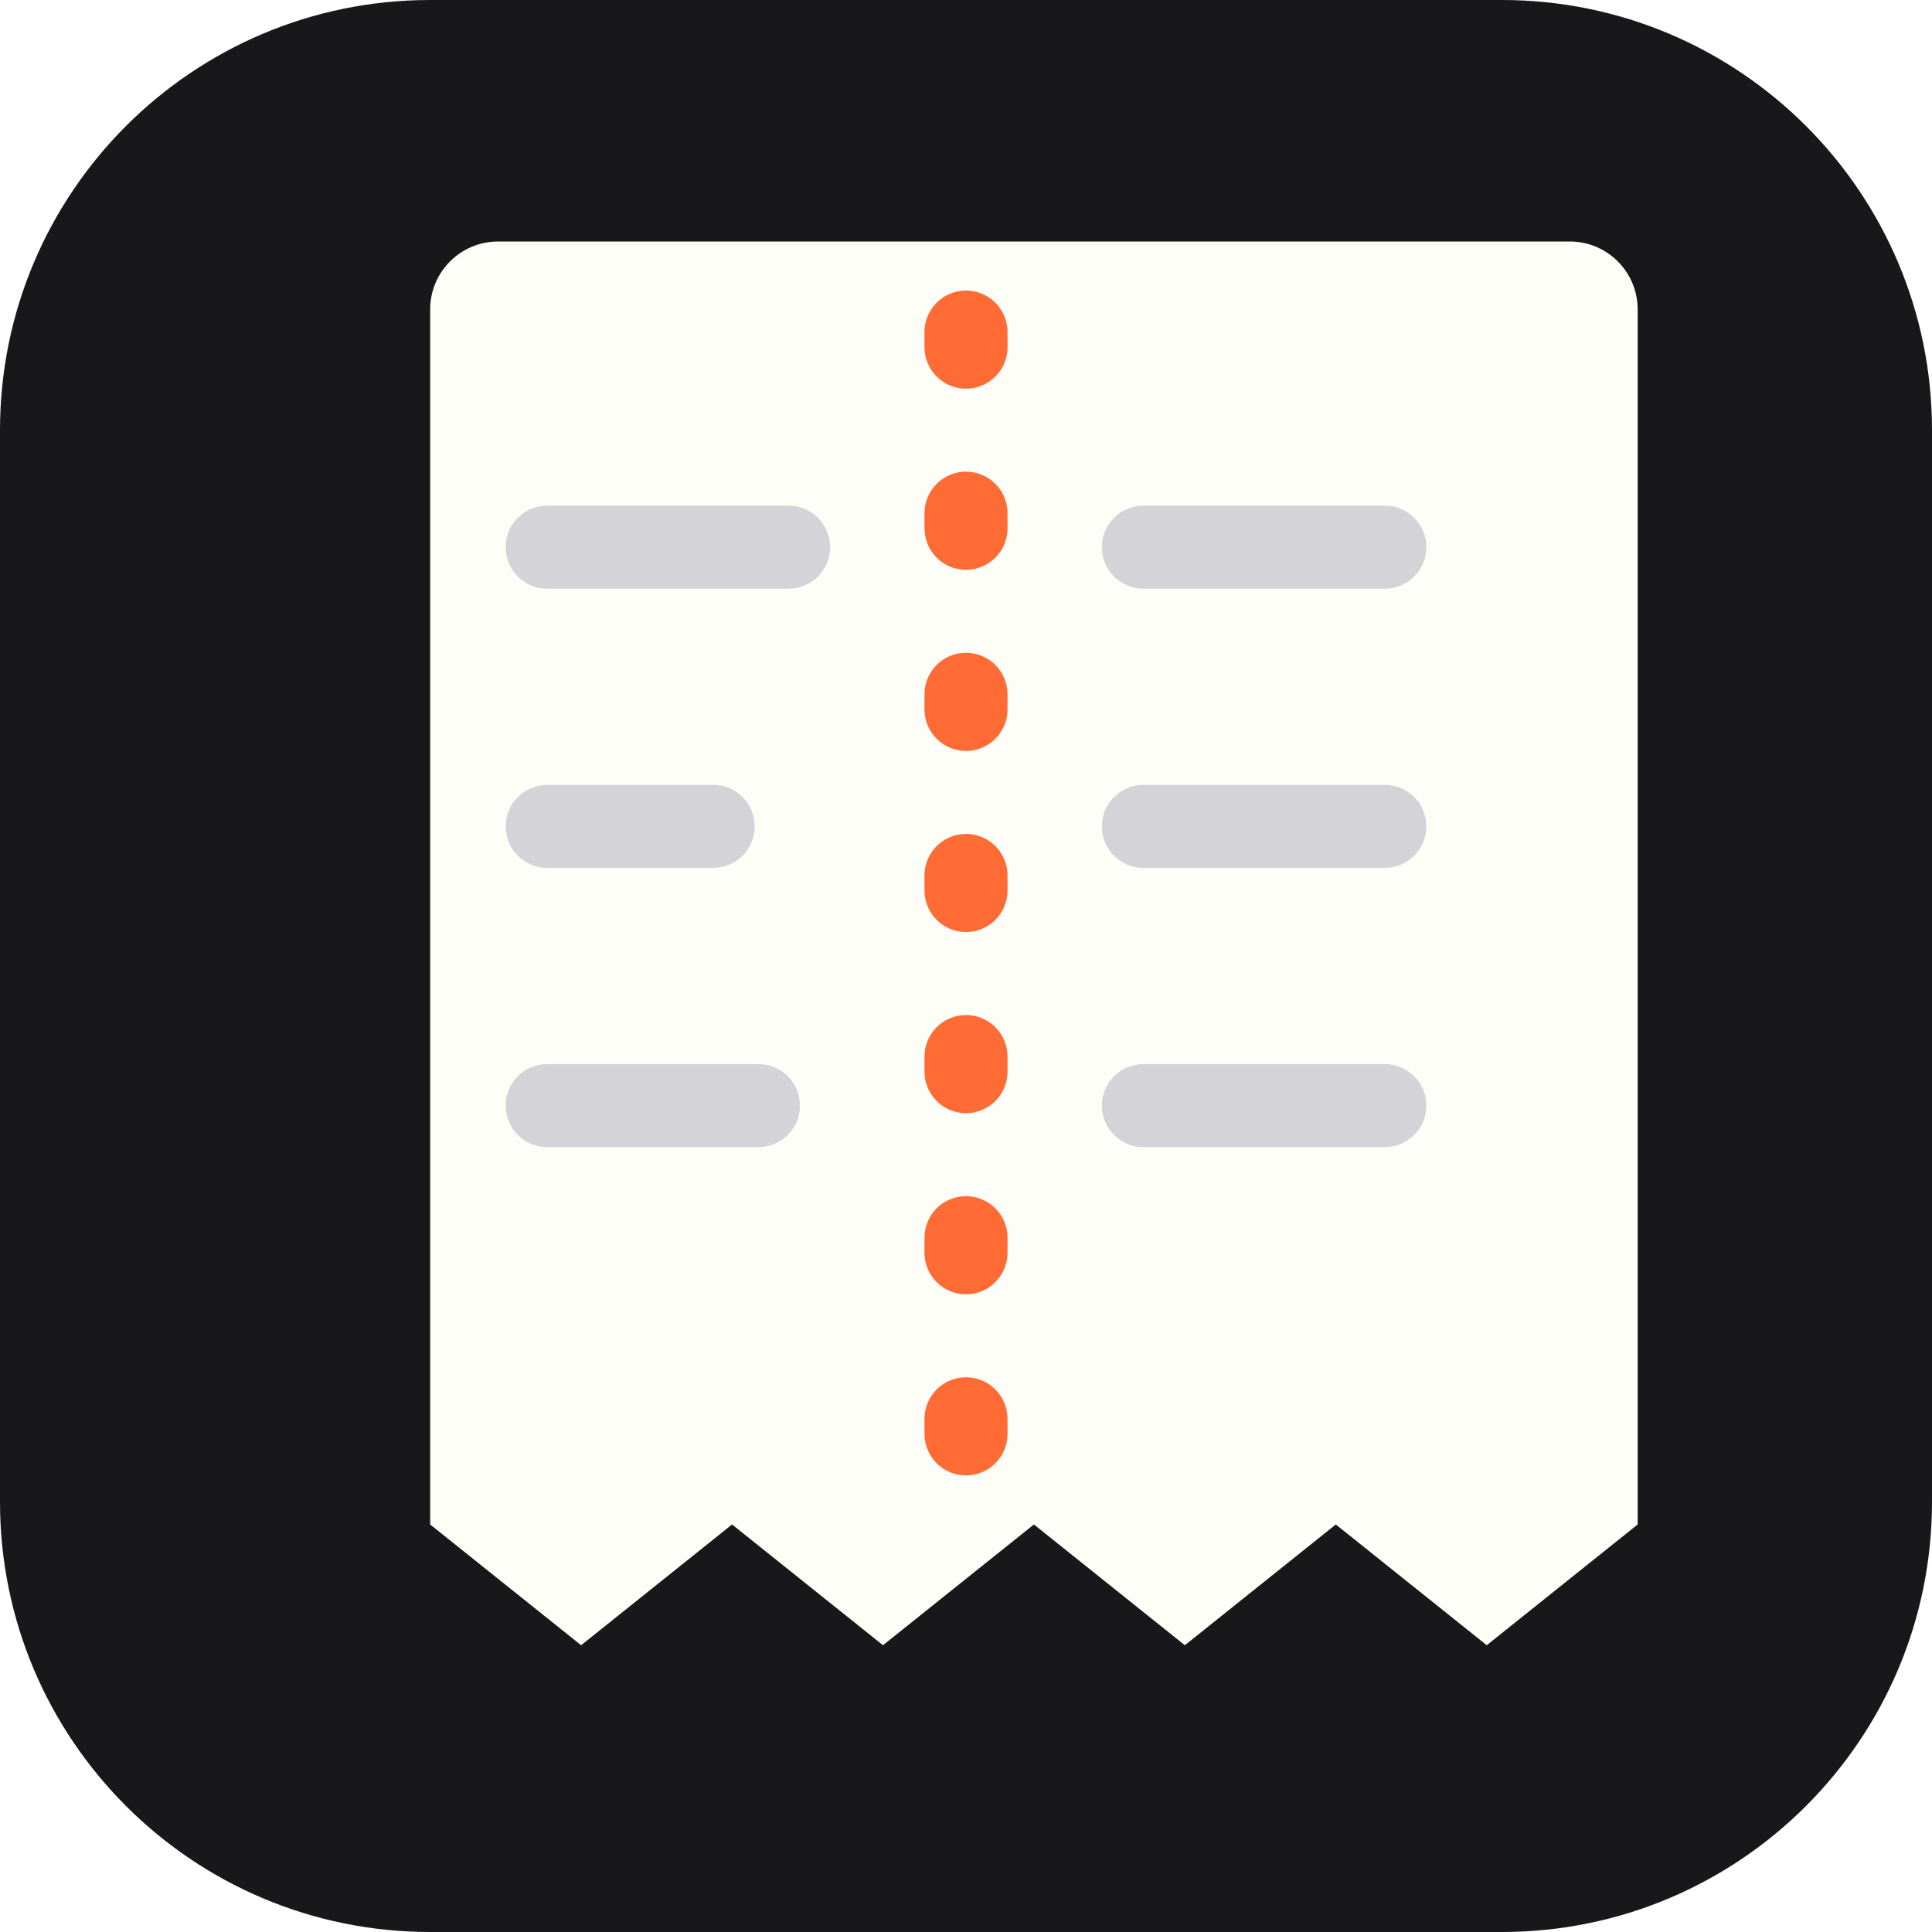
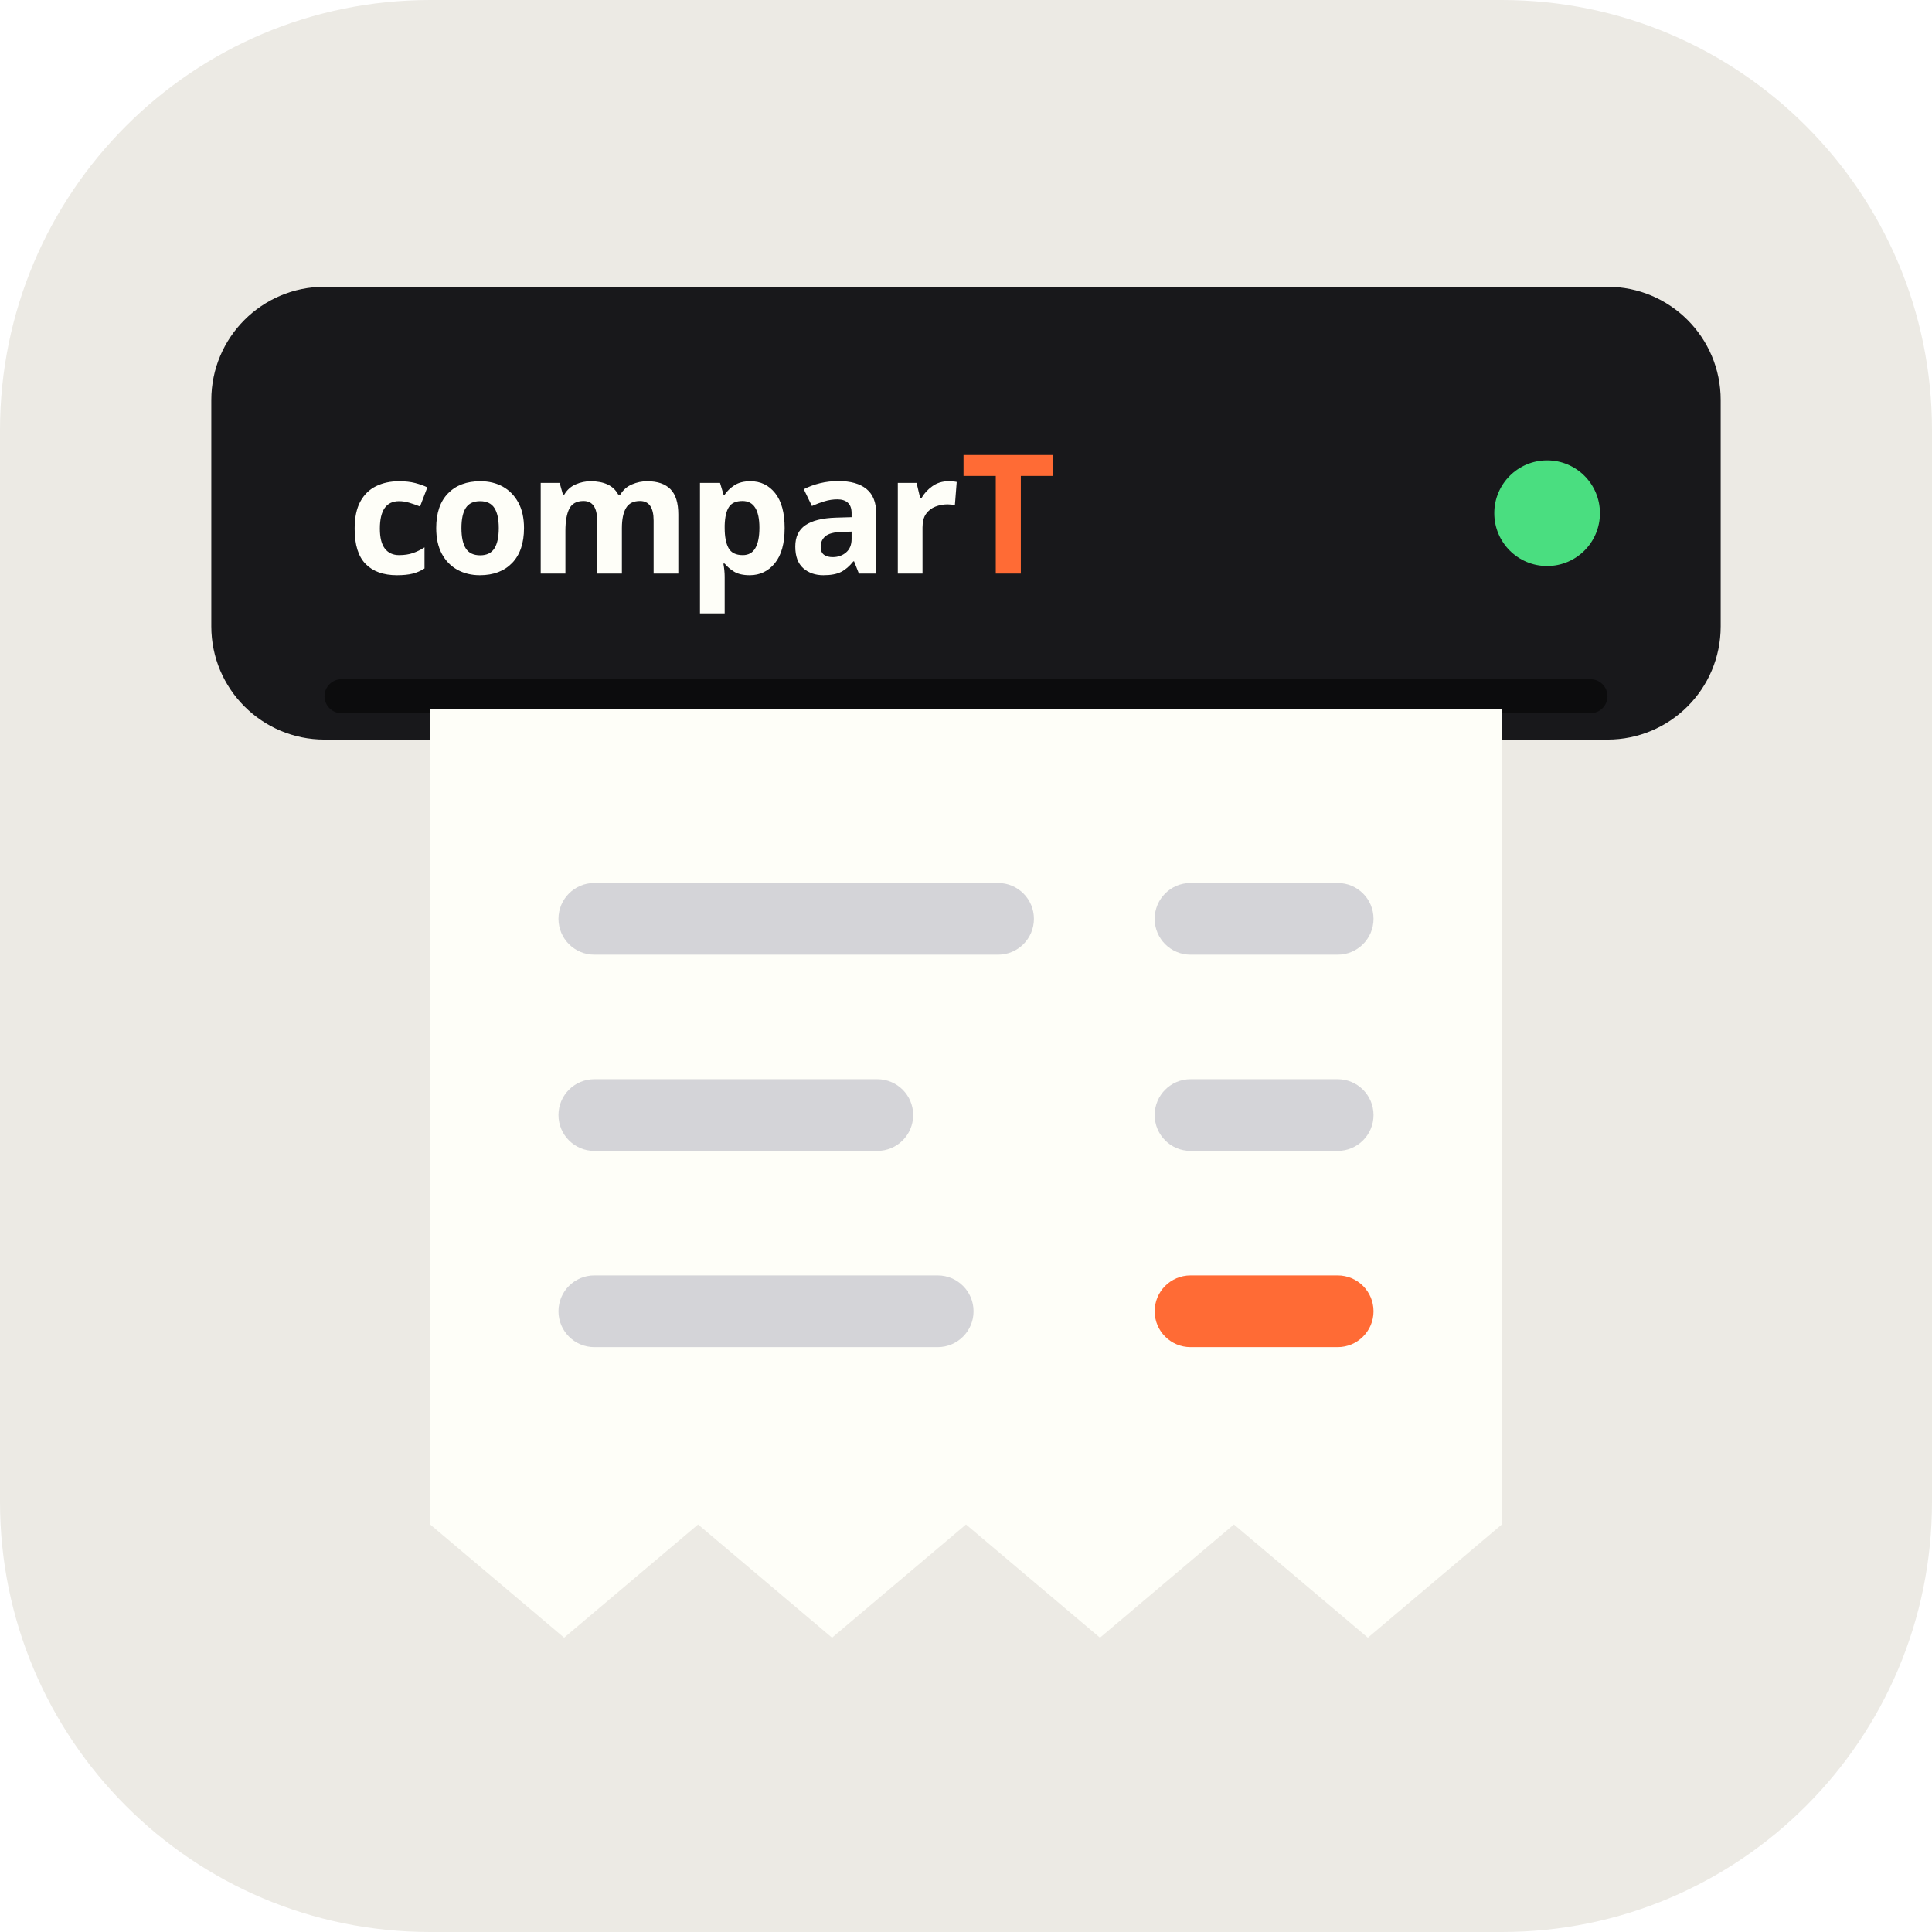
<svg xmlns="http://www.w3.org/2000/svg" viewBox="0 0 512 512" role="img" aria-label="comparTICKET">
-   <rect width="512" height="512" rx="114" fill="#18181B" />
-   <path fill="#FEFEF8" d="     M 96 64     h 320     a 18 18 0 0 1 18 18     v 322     l -40 32 -40 -32 -40 32 -40 -32 -40 32 -40 -32 -40 32 -40 -32     v -322     a 18 18 0 0 1 18 -18     z" />
+   <rect width="512" height="512" rx="114" fill="#ECEAE4" />
+   <rect x="56" y="76" width="400" height="120" rx="30" fill="#18181B" />
+   <text x="92" y="152" font-family="'DM Sans',system-ui,sans-serif" font-size="44" font-weight="800" fill="#FEFEF8" letter-spacing="-1">compar<tspan fill="#FF6B35">T</tspan>
+   </text>
+   <circle cx="410" cy="136" r="14" fill="#4ADE80" />
+   <rect x="86" y="180" width="340" height="9" rx="4.5" fill="#000" opacity="0.5" />
+   <path fill="#FEFEF8" d="     M 114 188     h 284     v 216     l -35.5 30 -35.5 -30 -35.5 30 -35.5 -30 -35.5 30 -35.5 -30 -35.5 30 -35.5 -30     z" />
  <g fill="#D4D4D8">
-     <rect x="134" y="134" width="86" height="22" rx="11" />
-     <rect x="134" y="208" width="66" height="22" rx="11" />
-     <rect x="134" y="282" width="78" height="22" rx="11" />
-     <rect x="292" y="134" width="86" height="22" rx="11" />
-     <rect x="292" y="208" width="86" height="22" rx="11" />
-     <rect x="292" y="282" width="86" height="22" rx="11" />
+     <rect x="148" y="234" width="126" height="19" rx="9.5" />
+     <rect x="148" y="286" width="94" height="19" rx="9.5" />
+     <rect x="148" y="338" width="110" height="19" rx="9.5" />
+     <rect x="306" y="234" width="58" height="19" rx="9.5" />
+     <rect x="306" y="286" width="58" height="19" rx="9.5" />
  </g>
-   <line x1="256" y1="88" x2="256" y2="404" stroke="#FF6B35" stroke-width="22" stroke-linecap="round" stroke-dasharray="4 44" />
+   <rect x="306" y="338" width="58" height="19" rx="9.5" fill="#FF6B35" />
</svg>
